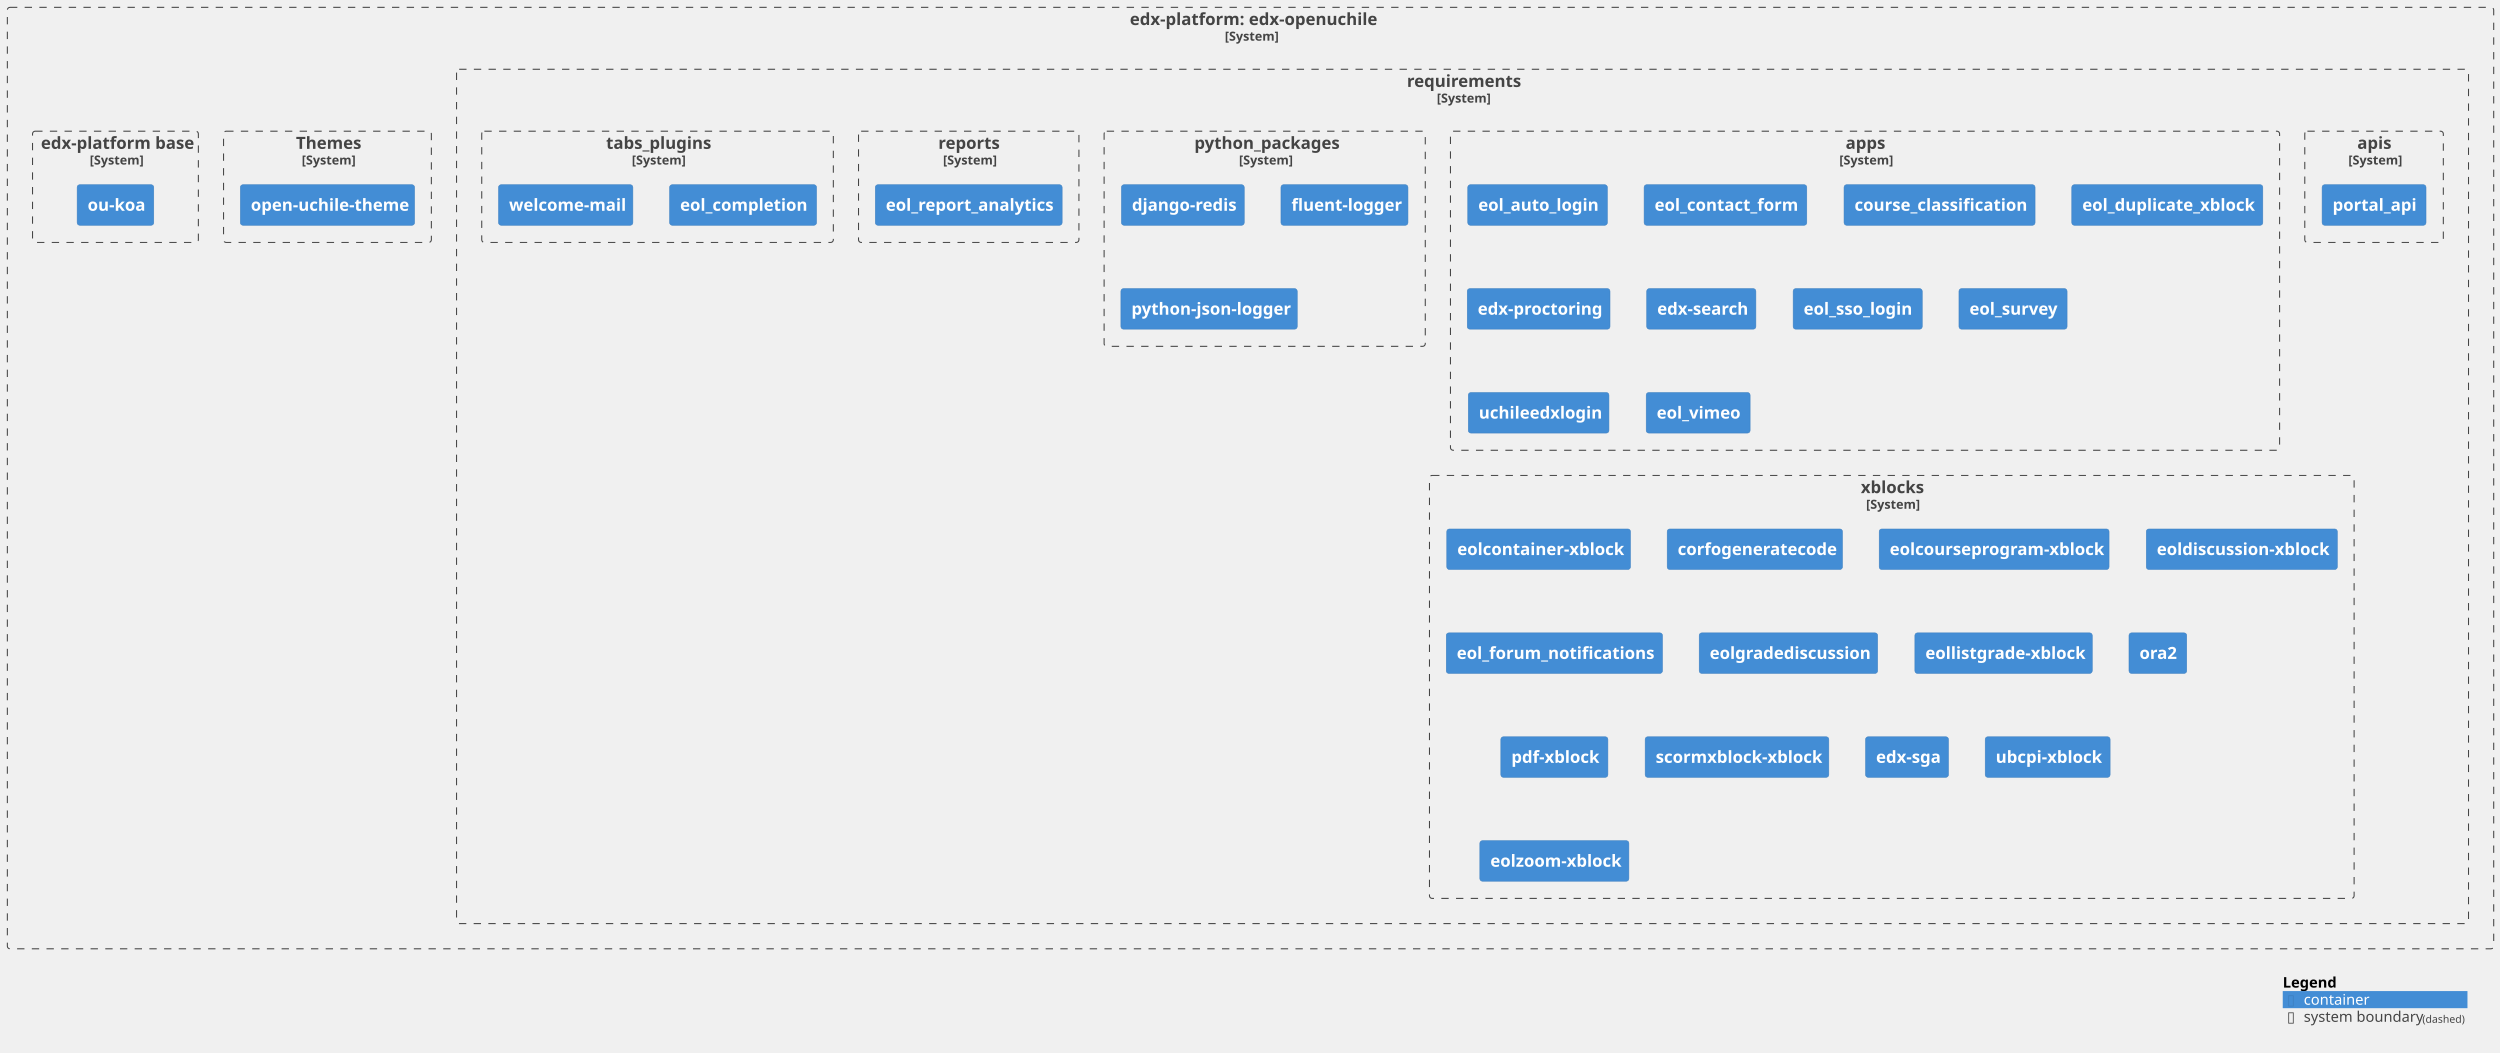
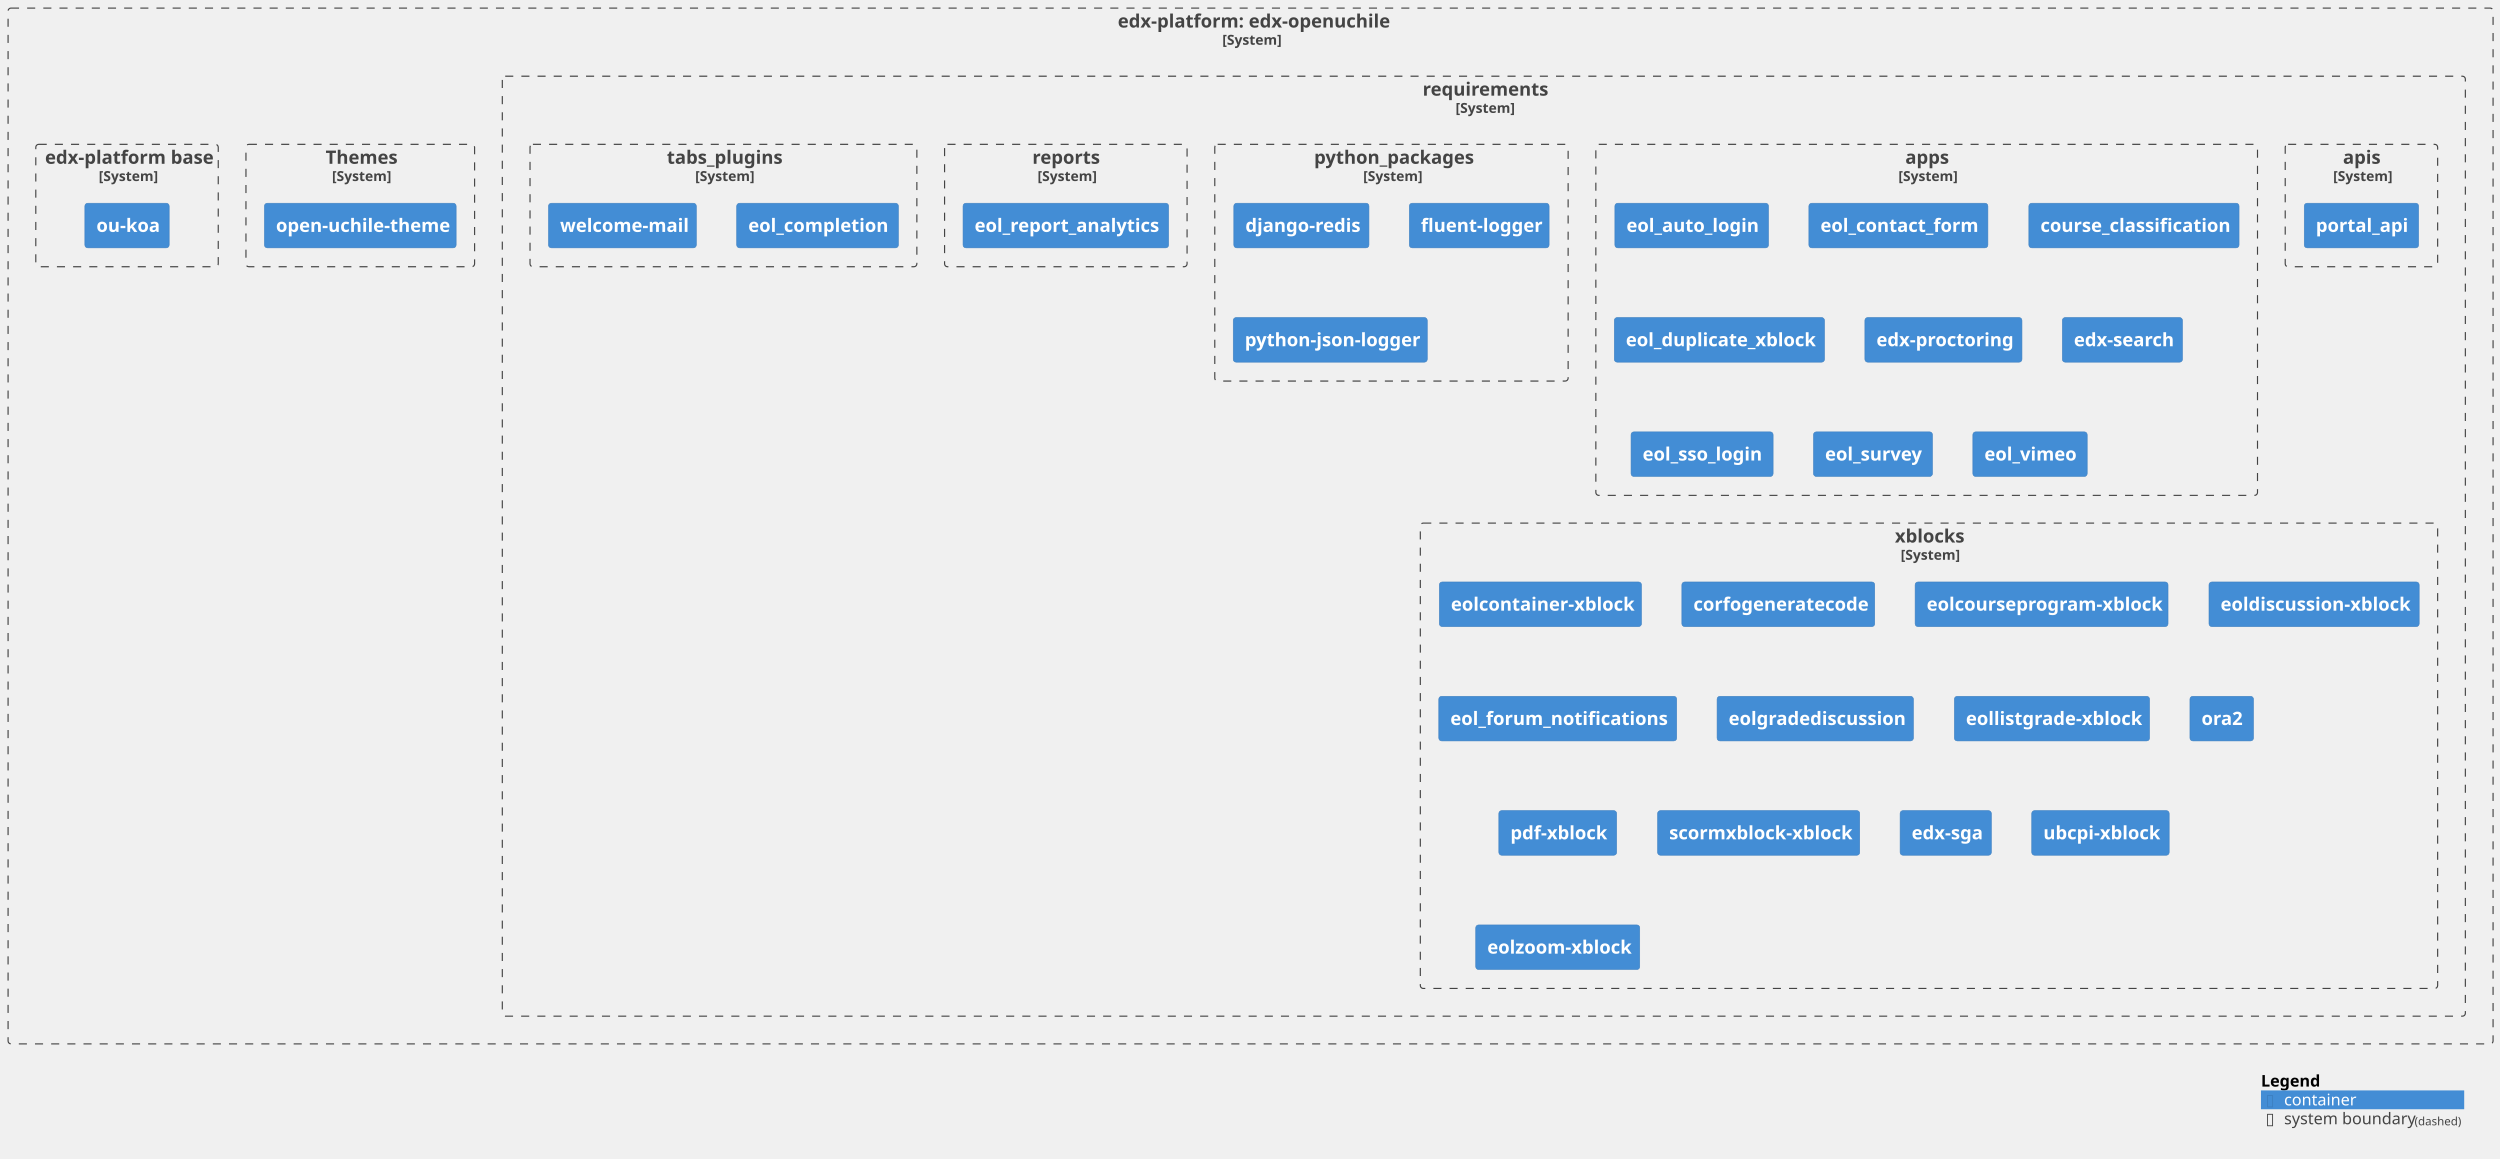
- <svg xmlns="http://www.w3.org/2000/svg" xmlns:xlink="http://www.w3.org/1999/xlink" contentStyleType="text/css" height="1003px" preserveAspectRatio="none" style="width:2382px;height:1003px;background:#FFFFFF;" version="1.1" viewBox="0 0 2382 1003" width="2382px" zoomAndPan="magnify">
+ <svg xmlns="http://www.w3.org/2000/svg" xmlns:xlink="http://www.w3.org/1999/xlink" contentStyleType="text/css" height="1003px" preserveAspectRatio="none" style="width:2165px;height:1003px;background:#FFFFFF;" version="1.1" viewBox="0 0 2165 1003" width="2165px" zoomAndPan="magnify">
  <defs />
  <g>
    <g id="cluster_c1">
      <a href="https://github.com/open-uchile/edx-openuchile" target="foo" title="https://github.com/open-uchile/edx-openuchile" xlink:actuate="onRequest" xlink:href="https://github.com/open-uchile/edx-openuchile" xlink:show="new" xlink:title="https://github.com/open-uchile/edx-openuchile" xlink:type="simple">
-         <rect fill="none" height="897" rx="2.5" ry="2.5" style="stroke:#444444;stroke-width:1.0;stroke-dasharray:7.0,7.0;" width="2369" x="7" y="7" />
-         <text fill="#444444" font-family="sans-serif" font-size="16" font-weight="bold" lengthAdjust="spacing" textLength="230" x="1076.5" y="23.852">edx-platform: edx-openuchile</text>
-         <text fill="#444444" font-family="sans-serif" font-size="12" font-weight="bold" lengthAdjust="spacing" textLength="49" x="1167" y="38.764">[System]</text>
+         <rect fill="none" height="897" rx="2.5" ry="2.5" style="stroke:#444444;stroke-width:1.0;stroke-dasharray:7.0,7.0;" width="2152" x="7" y="7" />
+         <text fill="#444444" font-family="sans-serif" font-size="16" font-weight="bold" lengthAdjust="spacing" textLength="230" x="968" y="23.852">edx-platform: edx-openuchile</text>
+         <text fill="#444444" font-family="sans-serif" font-size="12" font-weight="bold" lengthAdjust="spacing" textLength="49" x="1058.5" y="38.764">[System]</text>
      </a>
    </g>
    <g id="cluster_c2">
      <a href="https://github.com/open-uchile/edx-openuchile/blob/main/requirements/" target="foo" title="https://github.com/open-uchile/edx-openuchile/blob/main/requirements/" xlink:actuate="onRequest" xlink:href="https://github.com/open-uchile/edx-openuchile/blob/main/requirements/" xlink:show="new" xlink:title="https://github.com/open-uchile/edx-openuchile/blob/main/requirements/" xlink:type="simple">
-         <rect fill="none" height="814" rx="2.5" ry="2.5" style="stroke:#444444;stroke-width:1.0;stroke-dasharray:7.0,7.0;" width="1917" x="435" y="66" />
-         <text fill="#444444" font-family="sans-serif" font-size="16" font-weight="bold" lengthAdjust="spacing" textLength="106" x="1340.5" y="82.852">requirements</text>
-         <text fill="#444444" font-family="sans-serif" font-size="12" font-weight="bold" lengthAdjust="spacing" textLength="49" x="1369" y="97.764">[System]</text>
+         <rect fill="none" height="814" rx="2.5" ry="2.5" style="stroke:#444444;stroke-width:1.0;stroke-dasharray:7.0,7.0;" width="1700" x="435" y="66" />
+         <text fill="#444444" font-family="sans-serif" font-size="16" font-weight="bold" lengthAdjust="spacing" textLength="106" x="1232" y="82.852">requirements</text>
+         <text fill="#444444" font-family="sans-serif" font-size="12" font-weight="bold" lengthAdjust="spacing" textLength="49" x="1260.5" y="97.764">[System]</text>
      </a>
    </g>
    <g id="cluster_apis">
      <a href="https://github.com/open-uchile/edx-openuchile/blob/main/requirements/apis.txt" target="foo" title="https://github.com/open-uchile/edx-openuchile/blob/main/requirements/apis.txt" xlink:actuate="onRequest" xlink:href="https://github.com/open-uchile/edx-openuchile/blob/main/requirements/apis.txt" xlink:show="new" xlink:title="https://github.com/open-uchile/edx-openuchile/blob/main/requirements/apis.txt" xlink:type="simple">
-         <rect fill="none" height="106" rx="2.5" ry="2.5" style="stroke:#444444;stroke-width:1.0;stroke-dasharray:7.0,7.0;" width="132" x="2196" y="125" />
-         <text fill="#444444" font-family="sans-serif" font-size="16" font-weight="bold" lengthAdjust="spacing" textLength="32" x="2246" y="141.852">apis</text>
-         <text fill="#444444" font-family="sans-serif" font-size="12" font-weight="bold" lengthAdjust="spacing" textLength="49" x="2237.5" y="156.764">[System]</text>
+         <rect fill="none" height="106" rx="2.5" ry="2.5" style="stroke:#444444;stroke-width:1.0;stroke-dasharray:7.0,7.0;" width="132" x="1979" y="125" />
+         <text fill="#444444" font-family="sans-serif" font-size="16" font-weight="bold" lengthAdjust="spacing" textLength="32" x="2029" y="141.852">apis</text>
+         <text fill="#444444" font-family="sans-serif" font-size="12" font-weight="bold" lengthAdjust="spacing" textLength="49" x="2020.5" y="156.764">[System]</text>
      </a>
    </g>
    <g id="cluster_apps">
      <a href="https://github.com/open-uchile/edx-openuchile/blob/main/requirements/apps.txt" target="foo" title="https://github.com/open-uchile/edx-openuchile/blob/main/requirements/apps.txt" xlink:actuate="onRequest" xlink:href="https://github.com/open-uchile/edx-openuchile/blob/main/requirements/apps.txt" xlink:show="new" xlink:title="https://github.com/open-uchile/edx-openuchile/blob/main/requirements/apps.txt" xlink:type="simple">
-         <rect fill="none" height="304" rx="2.5" ry="2.5" style="stroke:#444444;stroke-width:1.0;stroke-dasharray:7.0,7.0;" width="790" x="1382" y="125" />
-         <text fill="#444444" font-family="sans-serif" font-size="16" font-weight="bold" lengthAdjust="spacing" textLength="37" x="1758.5" y="141.852">apps</text>
-         <text fill="#444444" font-family="sans-serif" font-size="12" font-weight="bold" lengthAdjust="spacing" textLength="49" x="1752.5" y="156.764">[System]</text>
+         <rect fill="none" height="304" rx="2.5" ry="2.5" style="stroke:#444444;stroke-width:1.0;stroke-dasharray:7.0,7.0;" width="573" x="1382" y="125" />
+         <text fill="#444444" font-family="sans-serif" font-size="16" font-weight="bold" lengthAdjust="spacing" textLength="37" x="1650" y="141.852">apps</text>
+         <text fill="#444444" font-family="sans-serif" font-size="12" font-weight="bold" lengthAdjust="spacing" textLength="49" x="1644" y="156.764">[System]</text>
      </a>
    </g>
    <g id="cluster_python_packages">
      <a href="https://github.com/open-uchile/edx-openuchile/blob/main/requirements/python_packages.txt" target="foo" title="https://github.com/open-uchile/edx-openuchile/blob/main/requirements/python_packages.txt" xlink:actuate="onRequest" xlink:href="https://github.com/open-uchile/edx-openuchile/blob/main/requirements/python_packages.txt" xlink:show="new" xlink:title="https://github.com/open-uchile/edx-openuchile/blob/main/requirements/python_packages.txt" xlink:type="simple">
        <rect fill="none" height="205" rx="2.5" ry="2.5" style="stroke:#444444;stroke-width:1.0;stroke-dasharray:7.0,7.0;" width="306" x="1052" y="125" />
        <text fill="#444444" font-family="sans-serif" font-size="16" font-weight="bold" lengthAdjust="spacing" textLength="134" x="1138" y="141.852">python_packages</text>
        <text fill="#444444" font-family="sans-serif" font-size="12" font-weight="bold" lengthAdjust="spacing" textLength="49" x="1180.5" y="156.764">[System]</text>
      </a>
    </g>
    <g id="cluster_reports">
      <a href="https://github.com/open-uchile/edx-openuchile/blob/main/requirements/reports.txt" target="foo" title="https://github.com/open-uchile/edx-openuchile/blob/main/requirements/reports.txt" xlink:actuate="onRequest" xlink:href="https://github.com/open-uchile/edx-openuchile/blob/main/requirements/reports.txt" xlink:show="new" xlink:title="https://github.com/open-uchile/edx-openuchile/blob/main/requirements/reports.txt" xlink:type="simple">
        <rect fill="none" height="106" rx="2.5" ry="2.5" style="stroke:#444444;stroke-width:1.0;stroke-dasharray:7.0,7.0;" width="210" x="818" y="125" />
        <text fill="#444444" font-family="sans-serif" font-size="16" font-weight="bold" lengthAdjust="spacing" textLength="58" x="894" y="141.852">reports</text>
        <text fill="#444444" font-family="sans-serif" font-size="12" font-weight="bold" lengthAdjust="spacing" textLength="49" x="898.5" y="156.764">[System]</text>
      </a>
    </g>
    <g id="cluster_tabs_plugins">
      <a href="https://github.com/open-uchile/edx-openuchile/blob/main/requirements/tabs_plugins.txt" target="foo" title="https://github.com/open-uchile/edx-openuchile/blob/main/requirements/tabs_plugins.txt" xlink:actuate="onRequest" xlink:href="https://github.com/open-uchile/edx-openuchile/blob/main/requirements/tabs_plugins.txt" xlink:show="new" xlink:title="https://github.com/open-uchile/edx-openuchile/blob/main/requirements/tabs_plugins.txt" xlink:type="simple">
        <rect fill="none" height="106" rx="2.5" ry="2.5" style="stroke:#444444;stroke-width:1.0;stroke-dasharray:7.0,7.0;" width="335" x="459" y="125" />
        <text fill="#444444" font-family="sans-serif" font-size="16" font-weight="bold" lengthAdjust="spacing" textLength="98" x="577.5" y="141.852">tabs_plugins</text>
        <text fill="#444444" font-family="sans-serif" font-size="12" font-weight="bold" lengthAdjust="spacing" textLength="49" x="602" y="156.764">[System]</text>
      </a>
    </g>
    <g id="cluster_xblocks">
      <a href="https://github.com/open-uchile/edx-openuchile/blob/main/requirements/xblocks.txt" target="foo" title="https://github.com/open-uchile/edx-openuchile/blob/main/requirements/xblocks.txt" xlink:actuate="onRequest" xlink:href="https://github.com/open-uchile/edx-openuchile/blob/main/requirements/xblocks.txt" xlink:show="new" xlink:title="https://github.com/open-uchile/edx-openuchile/blob/main/requirements/xblocks.txt" xlink:type="simple">
-         <rect fill="none" height="403" rx="2.5" ry="2.5" style="stroke:#444444;stroke-width:1.0;stroke-dasharray:7.0,7.0;" width="881" x="1362" y="453" />
-         <text fill="#444444" font-family="sans-serif" font-size="16" font-weight="bold" lengthAdjust="spacing" textLength="59" x="1773" y="469.852">xblocks</text>
-         <text fill="#444444" font-family="sans-serif" font-size="12" font-weight="bold" lengthAdjust="spacing" textLength="49" x="1778" y="484.764">[System]</text>
+         <rect fill="none" height="403" rx="2.5" ry="2.5" style="stroke:#444444;stroke-width:1.0;stroke-dasharray:7.0,7.0;" width="881" x="1230" y="453" />
+         <text fill="#444444" font-family="sans-serif" font-size="16" font-weight="bold" lengthAdjust="spacing" textLength="59" x="1641" y="469.852">xblocks</text>
+         <text fill="#444444" font-family="sans-serif" font-size="12" font-weight="bold" lengthAdjust="spacing" textLength="49" x="1646" y="484.764">[System]</text>
      </a>
    </g>
    <g id="cluster_theme">
      <a href="https://github.com/open-uchile/edx-openuchile/blob/main/themes/" target="foo" title="https://github.com/open-uchile/edx-openuchile/blob/main/themes/" xlink:actuate="onRequest" xlink:href="https://github.com/open-uchile/edx-openuchile/blob/main/themes/" xlink:show="new" xlink:title="https://github.com/open-uchile/edx-openuchile/blob/main/themes/" xlink:type="simple">
        <rect fill="none" height="106" rx="2.5" ry="2.5" style="stroke:#444444;stroke-width:1.0;stroke-dasharray:7.0,7.0;" width="198" x="213" y="125" />
        <text fill="#444444" font-family="sans-serif" font-size="16" font-weight="bold" lengthAdjust="spacing" textLength="60" x="282" y="141.852">Themes</text>
        <text fill="#444444" font-family="sans-serif" font-size="12" font-weight="bold" lengthAdjust="spacing" textLength="49" x="287.5" y="156.764">[System]</text>
      </a>
    </g>
    <g id="cluster_dockerfile">
      <a href="https://github.com/open-uchile/edx-openuchile/blob/main/Dockerfile" target="foo" title="https://github.com/open-uchile/edx-openuchile/blob/main/Dockerfile" xlink:actuate="onRequest" xlink:href="https://github.com/open-uchile/edx-openuchile/blob/main/Dockerfile" xlink:show="new" xlink:title="https://github.com/open-uchile/edx-openuchile/blob/main/Dockerfile" xlink:type="simple">
        <rect fill="none" height="106" rx="2.5" ry="2.5" style="stroke:#444444;stroke-width:1.0;stroke-dasharray:7.0,7.0;" width="158" x="31" y="125" />
        <text fill="#444444" font-family="sans-serif" font-size="16" font-weight="bold" lengthAdjust="spacing" textLength="142" x="39" y="141.852">edx-platform base</text>
        <text fill="#444444" font-family="sans-serif" font-size="12" font-weight="bold" lengthAdjust="spacing" textLength="49" x="85.5" y="156.764">[System]</text>
      </a>
    </g>
    <g id="elem_apis1">
      <a href="https://github.com/open-uchile/portal_api" target="foo" title="https://github.com/open-uchile/portal_api" xlink:actuate="onRequest" xlink:href="https://github.com/open-uchile/portal_api" xlink:show="new" xlink:title="https://github.com/open-uchile/portal_api" xlink:type="simple">
-         <rect fill="#438DD5" height="38.625" rx="2.5" ry="2.5" style="stroke:#3C7FC0;stroke-width:0.5;" width="99" x="2212.5" y="176" />
-         <text fill="#FFFFFF" font-family="sans-serif" font-size="16" font-weight="bold" lengthAdjust="spacing" textLength="79" x="2222.5" y="200.852">portal_api</text>
+         <rect fill="#438DD5" height="38.625" rx="2.5" ry="2.5" style="stroke:#3C7FC0;stroke-width:0.5;" width="99" x="1995.5" y="176" />
+         <text fill="#FFFFFF" font-family="sans-serif" font-size="16" font-weight="bold" lengthAdjust="spacing" textLength="79" x="2005.5" y="200.852">portal_api</text>
      </a>
    </g>
    <g id="elem_apps1">
      <a href="https://github.com/eol-uchile/eol_auto_login" target="foo" title="https://github.com/eol-uchile/eol_auto_login" xlink:actuate="onRequest" xlink:href="https://github.com/eol-uchile/eol_auto_login" xlink:show="new" xlink:title="https://github.com/eol-uchile/eol_auto_login" xlink:type="simple">
        <rect fill="#438DD5" height="38.625" rx="2.5" ry="2.5" style="stroke:#3C7FC0;stroke-width:0.5;" width="133" x="1398.5" y="176" />
        <text fill="#FFFFFF" font-family="sans-serif" font-size="16" font-weight="bold" lengthAdjust="spacing" textLength="113" x="1408.5" y="200.852">eol_auto_login</text>
      </a>
    </g>
    <g id="elem_apps2">
      <a href="https://github.com/open-uchile/eol_contact_form" target="foo" title="https://github.com/open-uchile/eol_contact_form" xlink:actuate="onRequest" xlink:href="https://github.com/open-uchile/eol_contact_form" xlink:show="new" xlink:title="https://github.com/open-uchile/eol_contact_form" xlink:type="simple">
        <rect fill="#438DD5" height="38.625" rx="2.5" ry="2.5" style="stroke:#3C7FC0;stroke-width:0.5;" width="155" x="1566.5" y="176" />
        <text fill="#FFFFFF" font-family="sans-serif" font-size="16" font-weight="bold" lengthAdjust="spacing" textLength="135" x="1576.5" y="200.852">eol_contact_form</text>
      </a>
    </g>
    <g id="elem_apps3">
      <a href="https://github.com/eol-uchile/course_classification" target="foo" title="https://github.com/eol-uchile/course_classification" xlink:actuate="onRequest" xlink:href="https://github.com/eol-uchile/course_classification" xlink:show="new" xlink:title="https://github.com/eol-uchile/course_classification" xlink:type="simple">
        <rect fill="#438DD5" height="38.625" rx="2.5" ry="2.5" style="stroke:#3C7FC0;stroke-width:0.5;" width="182" x="1757" y="176" />
        <text fill="#FFFFFF" font-family="sans-serif" font-size="16" font-weight="bold" lengthAdjust="spacing" textLength="162" x="1767" y="200.852">course_classification</text>
      </a>
    </g>
    <g id="elem_apps4">
      <a href="https://github.com/eol-uchile/eol_duplicate_xblock" target="foo" title="https://github.com/eol-uchile/eol_duplicate_xblock" xlink:actuate="onRequest" xlink:href="https://github.com/eol-uchile/eol_duplicate_xblock" xlink:show="new" xlink:title="https://github.com/eol-uchile/eol_duplicate_xblock" xlink:type="simple">
-         <rect fill="#438DD5" height="38.625" rx="2.5" ry="2.5" style="stroke:#3C7FC0;stroke-width:0.5;" width="182" x="1974" y="176" />
-         <text fill="#FFFFFF" font-family="sans-serif" font-size="16" font-weight="bold" lengthAdjust="spacing" textLength="162" x="1984" y="200.852">eol_duplicate_xblock</text>
+         <rect fill="#438DD5" height="38.625" rx="2.5" ry="2.5" style="stroke:#3C7FC0;stroke-width:0.5;" width="182" x="1398" y="275" />
+         <text fill="#FFFFFF" font-family="sans-serif" font-size="16" font-weight="bold" lengthAdjust="spacing" textLength="162" x="1408" y="299.852">eol_duplicate_xblock</text>
      </a>
    </g>
    <g id="elem_apps5">
      <a href="https://github.com/open-uchile/edx-proctoring" target="foo" title="https://github.com/open-uchile/edx-proctoring" xlink:actuate="onRequest" xlink:href="https://github.com/open-uchile/edx-proctoring" xlink:show="new" xlink:title="https://github.com/open-uchile/edx-proctoring" xlink:type="simple">
-         <rect fill="#438DD5" height="38.625" rx="2.5" ry="2.5" style="stroke:#3C7FC0;stroke-width:0.5;" width="136" x="1398" y="275" />
-         <text fill="#FFFFFF" font-family="sans-serif" font-size="16" font-weight="bold" lengthAdjust="spacing" textLength="116" x="1408" y="299.852">edx-proctoring</text>
+         <rect fill="#438DD5" height="38.625" rx="2.5" ry="2.5" style="stroke:#3C7FC0;stroke-width:0.5;" width="136" x="1615" y="275" />
+         <text fill="#FFFFFF" font-family="sans-serif" font-size="16" font-weight="bold" lengthAdjust="spacing" textLength="116" x="1625" y="299.852">edx-proctoring</text>
      </a>
    </g>
    <g id="elem_apps6">
      <a href="https://github.com/eol-uchile/edx-search" target="foo" title="https://github.com/eol-uchile/edx-search" xlink:actuate="onRequest" xlink:href="https://github.com/eol-uchile/edx-search" xlink:show="new" xlink:title="https://github.com/eol-uchile/edx-search" xlink:type="simple">
-         <rect fill="#438DD5" height="38.625" rx="2.5" ry="2.5" style="stroke:#3C7FC0;stroke-width:0.5;" width="104" x="1569" y="275" />
-         <text fill="#FFFFFF" font-family="sans-serif" font-size="16" font-weight="bold" lengthAdjust="spacing" textLength="84" x="1579" y="299.852">edx-search</text>
+         <rect fill="#438DD5" height="38.625" rx="2.5" ry="2.5" style="stroke:#3C7FC0;stroke-width:0.5;" width="104" x="1786" y="275" />
+         <text fill="#FFFFFF" font-family="sans-serif" font-size="16" font-weight="bold" lengthAdjust="spacing" textLength="84" x="1796" y="299.852">edx-search</text>
      </a>
    </g>
    <g id="elem_apps7">
      <a href="https://github.com/eol-uchile/eol_sso_login" target="foo" title="https://github.com/eol-uchile/eol_sso_login" xlink:actuate="onRequest" xlink:href="https://github.com/eol-uchile/eol_sso_login" xlink:show="new" xlink:title="https://github.com/eol-uchile/eol_sso_login" xlink:type="simple">
-         <rect fill="#438DD5" height="38.625" rx="2.5" ry="2.5" style="stroke:#3C7FC0;stroke-width:0.5;" width="123" x="1708.5" y="275" />
-         <text fill="#FFFFFF" font-family="sans-serif" font-size="16" font-weight="bold" lengthAdjust="spacing" textLength="103" x="1718.5" y="299.852">eol_sso_login</text>
+         <rect fill="#438DD5" height="38.625" rx="2.5" ry="2.5" style="stroke:#3C7FC0;stroke-width:0.5;" width="123" x="1412.5" y="374" />
+         <text fill="#FFFFFF" font-family="sans-serif" font-size="16" font-weight="bold" lengthAdjust="spacing" textLength="103" x="1422.5" y="398.852">eol_sso_login</text>
      </a>
    </g>
    <g id="elem_apps8">
      <a href="https://github.com/eol-uchile/eol_survey" target="foo" title="https://github.com/eol-uchile/eol_survey" xlink:actuate="onRequest" xlink:href="https://github.com/eol-uchile/eol_survey" xlink:show="new" xlink:title="https://github.com/eol-uchile/eol_survey" xlink:type="simple">
-         <rect fill="#438DD5" height="38.625" rx="2.5" ry="2.5" style="stroke:#3C7FC0;stroke-width:0.5;" width="103" x="1866.5" y="275" />
-         <text fill="#FFFFFF" font-family="sans-serif" font-size="16" font-weight="bold" lengthAdjust="spacing" textLength="83" x="1876.5" y="299.852">eol_survey</text>
+         <rect fill="#438DD5" height="38.625" rx="2.5" ry="2.5" style="stroke:#3C7FC0;stroke-width:0.5;" width="103" x="1570.5" y="374" />
+         <text fill="#FFFFFF" font-family="sans-serif" font-size="16" font-weight="bold" lengthAdjust="spacing" textLength="83" x="1580.5" y="398.852">eol_survey</text>
      </a>
    </g>
    <g id="elem_apps9">
-       <a href="https://github.com/open-uchile/uchileedxlogin" target="foo" title="https://github.com/open-uchile/uchileedxlogin" xlink:actuate="onRequest" xlink:href="https://github.com/open-uchile/uchileedxlogin" xlink:show="new" xlink:title="https://github.com/open-uchile/uchileedxlogin" xlink:type="simple">
-         <rect fill="#438DD5" height="38.625" rx="2.5" ry="2.5" style="stroke:#3C7FC0;stroke-width:0.5;" width="134" x="1399" y="374" />
-         <text fill="#FFFFFF" font-family="sans-serif" font-size="16" font-weight="bold" lengthAdjust="spacing" textLength="114" x="1409" y="398.852">uchileedxlogin</text>
-       </a>
-     </g>
-     <g id="elem_apps10">
      <a href="https://github.com/eol-uchile/eol_vimeo" target="foo" title="https://github.com/eol-uchile/eol_vimeo" xlink:actuate="onRequest" xlink:href="https://github.com/eol-uchile/eol_vimeo" xlink:show="new" xlink:title="https://github.com/eol-uchile/eol_vimeo" xlink:type="simple">
-         <rect fill="#438DD5" height="38.625" rx="2.5" ry="2.5" style="stroke:#3C7FC0;stroke-width:0.5;" width="99" x="1568.5" y="374" />
-         <text fill="#FFFFFF" font-family="sans-serif" font-size="16" font-weight="bold" lengthAdjust="spacing" textLength="79" x="1578.5" y="398.852">eol_vimeo</text>
+         <rect fill="#438DD5" height="38.625" rx="2.5" ry="2.5" style="stroke:#3C7FC0;stroke-width:0.5;" width="99" x="1708.5" y="374" />
+         <text fill="#FFFFFF" font-family="sans-serif" font-size="16" font-weight="bold" lengthAdjust="spacing" textLength="79" x="1718.5" y="398.852">eol_vimeo</text>
      </a>
    </g>
    <g id="elem_python_packages1">
      <rect fill="#438DD5" height="38.625" rx="2.5" ry="2.5" style="stroke:#3C7FC0;stroke-width:0.5;" width="117" x="1068.5" y="176" />
      <text fill="#FFFFFF" font-family="sans-serif" font-size="16" font-weight="bold" lengthAdjust="spacing" textLength="97" x="1078.5" y="200.852">django-redis</text>
    </g>
    <g id="elem_python_packages2">
      <rect fill="#438DD5" height="38.625" rx="2.5" ry="2.5" style="stroke:#3C7FC0;stroke-width:0.5;" width="121" x="1220.5" y="176" />
      <text fill="#FFFFFF" font-family="sans-serif" font-size="16" font-weight="bold" lengthAdjust="spacing" textLength="101" x="1230.5" y="200.852">fluent-logger</text>
    </g>
    <g id="elem_python_packages3">
      <rect fill="#438DD5" height="38.625" rx="2.5" ry="2.5" style="stroke:#3C7FC0;stroke-width:0.5;" width="168" x="1068" y="275" />
      <text fill="#FFFFFF" font-family="sans-serif" font-size="16" font-weight="bold" lengthAdjust="spacing" textLength="148" x="1078" y="299.852">python-json-logger</text>
    </g>
    <g id="elem_reports1">
      <a href="https://github.com/eol-uchile/eol_report_analytics" target="foo" title="https://github.com/eol-uchile/eol_report_analytics" xlink:actuate="onRequest" xlink:href="https://github.com/eol-uchile/eol_report_analytics" xlink:show="new" xlink:title="https://github.com/eol-uchile/eol_report_analytics" xlink:type="simple">
        <rect fill="#438DD5" height="38.625" rx="2.5" ry="2.5" style="stroke:#3C7FC0;stroke-width:0.5;" width="178" x="834" y="176" />
        <text fill="#FFFFFF" font-family="sans-serif" font-size="16" font-weight="bold" lengthAdjust="spacing" textLength="158" x="844" y="200.852">eol_report_analytics</text>
      </a>
    </g>
    <g id="elem_tabs_plugins1">
      <a href="https://github.com/eol-uchile/eol_completion" target="foo" title="https://github.com/eol-uchile/eol_completion" xlink:actuate="onRequest" xlink:href="https://github.com/eol-uchile/eol_completion" xlink:show="new" xlink:title="https://github.com/eol-uchile/eol_completion" xlink:type="simple">
        <rect fill="#438DD5" height="38.625" rx="2.5" ry="2.5" style="stroke:#3C7FC0;stroke-width:0.5;" width="140" x="638" y="176" />
        <text fill="#FFFFFF" font-family="sans-serif" font-size="16" font-weight="bold" lengthAdjust="spacing" textLength="120" x="648" y="200.852">eol_completion</text>
      </a>
    </g>
    <g id="elem_tabs_plugins2">
      <a href="https://github.com/eol-uchile/eol_welcome_mail" target="foo" title="https://github.com/eol-uchile/eol_welcome_mail" xlink:actuate="onRequest" xlink:href="https://github.com/eol-uchile/eol_welcome_mail" xlink:show="new" xlink:title="https://github.com/eol-uchile/eol_welcome_mail" xlink:type="simple">
        <rect fill="#438DD5" height="38.625" rx="2.5" ry="2.5" style="stroke:#3C7FC0;stroke-width:0.5;" width="128" x="475" y="176" />
        <text fill="#FFFFFF" font-family="sans-serif" font-size="16" font-weight="bold" lengthAdjust="spacing" textLength="108" x="485" y="200.852">welcome-mail</text>
      </a>
    </g>
    <g id="elem_xblocks1">
      <a href="https://github.com/eol-uchile/eol-container-xblock.git" target="foo" title="https://github.com/eol-uchile/eol-container-xblock.git" xlink:actuate="onRequest" xlink:href="https://github.com/eol-uchile/eol-container-xblock.git" xlink:show="new" xlink:title="https://github.com/eol-uchile/eol-container-xblock.git" xlink:type="simple">
-         <rect fill="#438DD5" height="38.625" rx="2.5" ry="2.5" style="stroke:#3C7FC0;stroke-width:0.5;" width="175" x="1378.5" y="504" />
-         <text fill="#FFFFFF" font-family="sans-serif" font-size="16" font-weight="bold" lengthAdjust="spacing" textLength="155" x="1388.5" y="528.852">eolcontainer-xblock</text>
+         <rect fill="#438DD5" height="38.625" rx="2.5" ry="2.5" style="stroke:#3C7FC0;stroke-width:0.5;" width="175" x="1246.5" y="504" />
+         <text fill="#FFFFFF" font-family="sans-serif" font-size="16" font-weight="bold" lengthAdjust="spacing" textLength="155" x="1256.5" y="528.852">eolcontainer-xblock</text>
      </a>
    </g>
    <g id="elem_xblocks2">
      <a href="https://github.com/eol-uchile/corfo_generate_code" target="foo" title="https://github.com/eol-uchile/corfo_generate_code" xlink:actuate="onRequest" xlink:href="https://github.com/eol-uchile/corfo_generate_code" xlink:show="new" xlink:title="https://github.com/eol-uchile/corfo_generate_code" xlink:type="simple">
-         <rect fill="#438DD5" height="38.625" rx="2.5" ry="2.5" style="stroke:#3C7FC0;stroke-width:0.5;" width="167" x="1588.5" y="504" />
-         <text fill="#FFFFFF" font-family="sans-serif" font-size="16" font-weight="bold" lengthAdjust="spacing" textLength="147" x="1598.5" y="528.852">corfogeneratecode</text>
+         <rect fill="#438DD5" height="38.625" rx="2.5" ry="2.5" style="stroke:#3C7FC0;stroke-width:0.5;" width="167" x="1456.5" y="504" />
+         <text fill="#FFFFFF" font-family="sans-serif" font-size="16" font-weight="bold" lengthAdjust="spacing" textLength="147" x="1466.5" y="528.852">corfogeneratecode</text>
      </a>
    </g>
    <g id="elem_xblocks3">
      <a href="https://github.com/eol-uchile/eol-course-program-xblock" target="foo" title="https://github.com/eol-uchile/eol-course-program-xblock" xlink:actuate="onRequest" xlink:href="https://github.com/eol-uchile/eol-course-program-xblock" xlink:show="new" xlink:title="https://github.com/eol-uchile/eol-course-program-xblock" xlink:type="simple">
-         <rect fill="#438DD5" height="38.625" rx="2.5" ry="2.5" style="stroke:#3C7FC0;stroke-width:0.5;" width="219" x="1790.5" y="504" />
-         <text fill="#FFFFFF" font-family="sans-serif" font-size="16" font-weight="bold" lengthAdjust="spacing" textLength="199" x="1800.5" y="528.852">eolcourseprogram-xblock</text>
+         <rect fill="#438DD5" height="38.625" rx="2.5" ry="2.5" style="stroke:#3C7FC0;stroke-width:0.5;" width="219" x="1658.5" y="504" />
+         <text fill="#FFFFFF" font-family="sans-serif" font-size="16" font-weight="bold" lengthAdjust="spacing" textLength="199" x="1668.5" y="528.852">eolcourseprogram-xblock</text>
      </a>
    </g>
    <g id="elem_xblocks4">
      <a href="https://github.com/eol-uchile/eol_xblock_discussion" target="foo" title="https://github.com/eol-uchile/eol_xblock_discussion" xlink:actuate="onRequest" xlink:href="https://github.com/eol-uchile/eol_xblock_discussion" xlink:show="new" xlink:title="https://github.com/eol-uchile/eol_xblock_discussion" xlink:type="simple">
-         <rect fill="#438DD5" height="38.625" rx="2.5" ry="2.5" style="stroke:#3C7FC0;stroke-width:0.5;" width="182" x="2045" y="504" />
-         <text fill="#FFFFFF" font-family="sans-serif" font-size="16" font-weight="bold" lengthAdjust="spacing" textLength="162" x="2055" y="528.852">eoldiscussion-xblock</text>
+         <rect fill="#438DD5" height="38.625" rx="2.5" ry="2.5" style="stroke:#3C7FC0;stroke-width:0.5;" width="182" x="1913" y="504" />
+         <text fill="#FFFFFF" font-family="sans-serif" font-size="16" font-weight="bold" lengthAdjust="spacing" textLength="162" x="1923" y="528.852">eoldiscussion-xblock</text>
      </a>
    </g>
    <g id="elem_xblocks5">
      <a href="https://github.com/eol-uchile/eol_forum_notifications" target="foo" title="https://github.com/eol-uchile/eol_forum_notifications" xlink:actuate="onRequest" xlink:href="https://github.com/eol-uchile/eol_forum_notifications" xlink:show="new" xlink:title="https://github.com/eol-uchile/eol_forum_notifications" xlink:type="simple">
-         <rect fill="#438DD5" height="38.625" rx="2.5" ry="2.5" style="stroke:#3C7FC0;stroke-width:0.5;" width="206" x="1378" y="603" />
-         <text fill="#FFFFFF" font-family="sans-serif" font-size="16" font-weight="bold" lengthAdjust="spacing" textLength="186" x="1388" y="627.852">eol_forum_notifications</text>
+         <rect fill="#438DD5" height="38.625" rx="2.5" ry="2.5" style="stroke:#3C7FC0;stroke-width:0.5;" width="206" x="1246" y="603" />
+         <text fill="#FFFFFF" font-family="sans-serif" font-size="16" font-weight="bold" lengthAdjust="spacing" textLength="186" x="1256" y="627.852">eol_forum_notifications</text>
      </a>
    </g>
    <g id="elem_xblocks6">
      <a href="https://github.com/eol-uchile/eol_gradeforum_xblock" target="foo" title="https://github.com/eol-uchile/eol_gradeforum_xblock" xlink:actuate="onRequest" xlink:href="https://github.com/eol-uchile/eol_gradeforum_xblock" xlink:show="new" xlink:title="https://github.com/eol-uchile/eol_gradeforum_xblock" xlink:type="simple">
-         <rect fill="#438DD5" height="38.625" rx="2.5" ry="2.5" style="stroke:#3C7FC0;stroke-width:0.5;" width="170" x="1619" y="603" />
-         <text fill="#FFFFFF" font-family="sans-serif" font-size="16" font-weight="bold" lengthAdjust="spacing" textLength="150" x="1629" y="627.852">eolgradediscussion</text>
+         <rect fill="#438DD5" height="38.625" rx="2.5" ry="2.5" style="stroke:#3C7FC0;stroke-width:0.5;" width="170" x="1487" y="603" />
+         <text fill="#FFFFFF" font-family="sans-serif" font-size="16" font-weight="bold" lengthAdjust="spacing" textLength="150" x="1497" y="627.852">eolgradediscussion</text>
      </a>
    </g>
    <g id="elem_xblocks7">
      <a href="https://github.com/eol-uchile/eol_list_grade" target="foo" title="https://github.com/eol-uchile/eol_list_grade" xlink:actuate="onRequest" xlink:href="https://github.com/eol-uchile/eol_list_grade" xlink:show="new" xlink:title="https://github.com/eol-uchile/eol_list_grade" xlink:type="simple">
-         <rect fill="#438DD5" height="38.625" rx="2.5" ry="2.5" style="stroke:#3C7FC0;stroke-width:0.5;" width="169" x="1824.5" y="603" />
-         <text fill="#FFFFFF" font-family="sans-serif" font-size="16" font-weight="bold" lengthAdjust="spacing" textLength="149" x="1834.5" y="627.852">eollistgrade-xblock</text>
+         <rect fill="#438DD5" height="38.625" rx="2.5" ry="2.5" style="stroke:#3C7FC0;stroke-width:0.5;" width="169" x="1692.5" y="603" />
+         <text fill="#FFFFFF" font-family="sans-serif" font-size="16" font-weight="bold" lengthAdjust="spacing" textLength="149" x="1702.5" y="627.852">eollistgrade-xblock</text>
      </a>
    </g>
    <g id="elem_xblocks8">
      <a href="https://github.com/eol-uchile/edx-ora2.git" target="foo" title="https://github.com/eol-uchile/edx-ora2.git" xlink:actuate="onRequest" xlink:href="https://github.com/eol-uchile/edx-ora2.git" xlink:show="new" xlink:title="https://github.com/eol-uchile/edx-ora2.git" xlink:type="simple">
-         <rect fill="#438DD5" height="38.625" rx="2.5" ry="2.5" style="stroke:#3C7FC0;stroke-width:0.5;" width="55" x="2028.5" y="603" />
-         <text fill="#FFFFFF" font-family="sans-serif" font-size="16" font-weight="bold" lengthAdjust="spacing" textLength="35" x="2038.5" y="627.852">ora2</text>
+         <rect fill="#438DD5" height="38.625" rx="2.5" ry="2.5" style="stroke:#3C7FC0;stroke-width:0.5;" width="55" x="1896.5" y="603" />
+         <text fill="#FFFFFF" font-family="sans-serif" font-size="16" font-weight="bold" lengthAdjust="spacing" textLength="35" x="1906.5" y="627.852">ora2</text>
      </a>
    </g>
    <g id="elem_xblocks9">
      <a href="https://github.com/open-uchile/pdfXBlock" target="foo" title="https://github.com/open-uchile/pdfXBlock" xlink:actuate="onRequest" xlink:href="https://github.com/open-uchile/pdfXBlock" xlink:show="new" xlink:title="https://github.com/open-uchile/pdfXBlock" xlink:type="simple">
-         <rect fill="#438DD5" height="38.625" rx="2.5" ry="2.5" style="stroke:#3C7FC0;stroke-width:0.5;" width="102" x="1430" y="702" />
-         <text fill="#FFFFFF" font-family="sans-serif" font-size="16" font-weight="bold" lengthAdjust="spacing" textLength="82" x="1440" y="726.852">pdf-xblock</text>
+         <rect fill="#438DD5" height="38.625" rx="2.5" ry="2.5" style="stroke:#3C7FC0;stroke-width:0.5;" width="102" x="1298" y="702" />
+         <text fill="#FFFFFF" font-family="sans-serif" font-size="16" font-weight="bold" lengthAdjust="spacing" textLength="82" x="1308" y="726.852">pdf-xblock</text>
      </a>
    </g>
    <g id="elem_xblocks10">
      <a href="https://github.com/eol-uchile/edx_xblock_scorm" target="foo" title="https://github.com/eol-uchile/edx_xblock_scorm" xlink:actuate="onRequest" xlink:href="https://github.com/eol-uchile/edx_xblock_scorm" xlink:show="new" xlink:title="https://github.com/eol-uchile/edx_xblock_scorm" xlink:type="simple">
-         <rect fill="#438DD5" height="38.625" rx="2.5" ry="2.5" style="stroke:#3C7FC0;stroke-width:0.5;" width="175" x="1567.5" y="702" />
-         <text fill="#FFFFFF" font-family="sans-serif" font-size="16" font-weight="bold" lengthAdjust="spacing" textLength="155" x="1577.5" y="726.852">scormxblock-xblock</text>
+         <rect fill="#438DD5" height="38.625" rx="2.5" ry="2.5" style="stroke:#3C7FC0;stroke-width:0.5;" width="175" x="1435.5" y="702" />
+         <text fill="#FFFFFF" font-family="sans-serif" font-size="16" font-weight="bold" lengthAdjust="spacing" textLength="155" x="1445.5" y="726.852">scormxblock-xblock</text>
      </a>
    </g>
    <g id="elem_xblocks11">
      <a href="https://github.com/eol-uchile/edx-sga" target="foo" title="https://github.com/eol-uchile/edx-sga" xlink:actuate="onRequest" xlink:href="https://github.com/eol-uchile/edx-sga" xlink:show="new" xlink:title="https://github.com/eol-uchile/edx-sga" xlink:type="simple">
-         <rect fill="#438DD5" height="38.625" rx="2.5" ry="2.5" style="stroke:#3C7FC0;stroke-width:0.5;" width="79" x="1777.5" y="702" />
-         <text fill="#FFFFFF" font-family="sans-serif" font-size="16" font-weight="bold" lengthAdjust="spacing" textLength="59" x="1787.5" y="726.852">edx-sga</text>
+         <rect fill="#438DD5" height="38.625" rx="2.5" ry="2.5" style="stroke:#3C7FC0;stroke-width:0.5;" width="79" x="1645.5" y="702" />
+         <text fill="#FFFFFF" font-family="sans-serif" font-size="16" font-weight="bold" lengthAdjust="spacing" textLength="59" x="1655.5" y="726.852">edx-sga</text>
      </a>
    </g>
    <g id="elem_xblocks12">
      <a href="https://github.com/eol-uchile/ubcpi" target="foo" title="https://github.com/eol-uchile/ubcpi" xlink:actuate="onRequest" xlink:href="https://github.com/eol-uchile/ubcpi" xlink:show="new" xlink:title="https://github.com/eol-uchile/ubcpi" xlink:type="simple">
-         <rect fill="#438DD5" height="38.625" rx="2.5" ry="2.5" style="stroke:#3C7FC0;stroke-width:0.5;" width="119" x="1891.5" y="702" />
-         <text fill="#FFFFFF" font-family="sans-serif" font-size="16" font-weight="bold" lengthAdjust="spacing" textLength="99" x="1901.5" y="726.852">ubcpi-xblock</text>
+         <rect fill="#438DD5" height="38.625" rx="2.5" ry="2.5" style="stroke:#3C7FC0;stroke-width:0.5;" width="119" x="1759.5" y="702" />
+         <text fill="#FFFFFF" font-family="sans-serif" font-size="16" font-weight="bold" lengthAdjust="spacing" textLength="99" x="1769.5" y="726.852">ubcpi-xblock</text>
      </a>
    </g>
    <g id="elem_xblocks13">
      <a href="https://github.com/eol-uchile/eol-zoom-xblock" target="foo" title="https://github.com/eol-uchile/eol-zoom-xblock" xlink:actuate="onRequest" xlink:href="https://github.com/eol-uchile/eol-zoom-xblock" xlink:show="new" xlink:title="https://github.com/eol-uchile/eol-zoom-xblock" xlink:type="simple">
-         <rect fill="#438DD5" height="38.625" rx="2.5" ry="2.5" style="stroke:#3C7FC0;stroke-width:0.5;" width="142" x="1410" y="801" />
-         <text fill="#FFFFFF" font-family="sans-serif" font-size="16" font-weight="bold" lengthAdjust="spacing" textLength="122" x="1420" y="825.852">eolzoom-xblock</text>
+         <rect fill="#438DD5" height="38.625" rx="2.5" ry="2.5" style="stroke:#3C7FC0;stroke-width:0.5;" width="142" x="1278" y="801" />
+         <text fill="#FFFFFF" font-family="sans-serif" font-size="16" font-weight="bold" lengthAdjust="spacing" textLength="122" x="1288" y="825.852">eolzoom-xblock</text>
      </a>
    </g>
    <g id="elem_theme1">
      <a href="https://github.com/open-uchile/open-uchile-theme" target="foo" title="https://github.com/open-uchile/open-uchile-theme" xlink:actuate="onRequest" xlink:href="https://github.com/open-uchile/open-uchile-theme" xlink:show="new" xlink:title="https://github.com/open-uchile/open-uchile-theme" xlink:type="simple">
        <rect fill="#438DD5" height="38.625" rx="2.5" ry="2.5" style="stroke:#3C7FC0;stroke-width:0.5;" width="166" x="229" y="176" />
        <text fill="#FFFFFF" font-family="sans-serif" font-size="16" font-weight="bold" lengthAdjust="spacing" textLength="146" x="239" y="200.852">open-uchile-theme</text>
      </a>
    </g>
    <g id="elem_dk">
      <a href="https://ghcr.io/eol-uchile/edx-platform:ou-koa" target="foo" title="https://ghcr.io/eol-uchile/edx-platform:ou-koa" xlink:actuate="onRequest" xlink:href="https://ghcr.io/eol-uchile/edx-platform:ou-koa" xlink:show="new" xlink:title="https://ghcr.io/eol-uchile/edx-platform:ou-koa" xlink:type="simple">
        <rect fill="#438DD5" height="38.625" rx="2.5" ry="2.5" style="stroke:#3C7FC0;stroke-width:0.5;" width="73" x="73.5" y="176" />
        <text fill="#FFFFFF" font-family="sans-serif" font-size="16" font-weight="bold" lengthAdjust="spacing" textLength="53" x="83.5" y="200.852">ou-koa</text>
      </a>
    </g>
-     <rect fill="none" height="16.297" style="stroke:none;stroke-width:1.0;" width="176" x="2175" y="928" />
-     <text fill="#000000" font-family="sans-serif" font-size="14" font-weight="bold" lengthAdjust="spacing" textLength="50" x="2175" y="940.995">Legend</text>
-     <text fill="#FFFFFF" font-family="sans-serif" font-size="14" lengthAdjust="spacing" textLength="4" x="2225" y="940.995"> </text>
-     <rect fill="#438DD5" height="16.297" style="stroke:none;stroke-width:1.0;" width="176" x="2175" y="944.297" />
-     <text fill="#3C7FC0" font-family="sans-serif" font-size="14" lengthAdjust="spacing" textLength="8" x="2179" y="957.292">▯</text>
-     <text fill="#FFFFFF" font-family="sans-serif" font-size="14" lengthAdjust="spacing" textLength="4" x="2187" y="957.292"> </text>
-     <text fill="#FFFFFF" font-family="sans-serif" font-size="14" lengthAdjust="spacing" textLength="60" x="2195" y="957.292">container</text>
-     <text fill="#FFFFFF" font-family="sans-serif" font-size="14" lengthAdjust="spacing" textLength="4" x="2259" y="957.292"> </text>
-     <rect fill="none" height="16.297" style="stroke:none;stroke-width:1.0;" width="176" x="2175" y="960.594" />
-     <text fill="#444444" font-family="sans-serif" font-size="14" lengthAdjust="spacing" textLength="8" x="2179" y="973.589">▯</text>
-     <text fill="#FFFFFF" font-family="sans-serif" font-size="14" lengthAdjust="spacing" textLength="4" x="2187" y="973.589"> </text>
-     <text fill="#444444" font-family="sans-serif" font-size="14" lengthAdjust="spacing" textLength="109" x="2195" y="973.589">system boundary</text>
-     <text fill="#444444" font-family="sans-serif" font-size="10" lengthAdjust="spacing" textLength="39" x="2308" y="974.532">(dashed)</text>
-     <text fill="#FFFFFF" font-family="sans-serif" font-size="14" lengthAdjust="spacing" textLength="4" x="2347" y="973.589"> </text>
-     <line style="stroke:none;stroke-width:1.0;" x1="2175" x2="2351" y1="928" y2="928" />
-     <line style="stroke:none;stroke-width:1.0;" x1="2175" x2="2351" y1="944.297" y2="944.297" />
-     <line style="stroke:none;stroke-width:1.0;" x1="2175" x2="2351" y1="960.594" y2="960.594" />
-     <line style="stroke:none;stroke-width:1.0;" x1="2175" x2="2351" y1="976.891" y2="976.891" />
-     <line style="stroke:none;stroke-width:1.0;" x1="2175" x2="2175" y1="928" y2="976.891" />
-     <line style="stroke:none;stroke-width:1.0;" x1="2351" x2="2351" y1="928" y2="976.891" />
+     <rect fill="none" height="16.297" style="stroke:none;stroke-width:1.0;" width="176" x="1958" y="928" />
+     <text fill="#000000" font-family="sans-serif" font-size="14" font-weight="bold" lengthAdjust="spacing" textLength="50" x="1958" y="940.995">Legend</text>
+     <text fill="#FFFFFF" font-family="sans-serif" font-size="14" lengthAdjust="spacing" textLength="4" x="2008" y="940.995"> </text>
+     <rect fill="#438DD5" height="16.297" style="stroke:none;stroke-width:1.0;" width="176" x="1958" y="944.297" />
+     <text fill="#3C7FC0" font-family="sans-serif" font-size="14" lengthAdjust="spacing" textLength="8" x="1962" y="957.292">▯</text>
+     <text fill="#FFFFFF" font-family="sans-serif" font-size="14" lengthAdjust="spacing" textLength="4" x="1970" y="957.292"> </text>
+     <text fill="#FFFFFF" font-family="sans-serif" font-size="14" lengthAdjust="spacing" textLength="60" x="1978" y="957.292">container</text>
+     <text fill="#FFFFFF" font-family="sans-serif" font-size="14" lengthAdjust="spacing" textLength="4" x="2042" y="957.292"> </text>
+     <rect fill="none" height="16.297" style="stroke:none;stroke-width:1.0;" width="176" x="1958" y="960.594" />
+     <text fill="#444444" font-family="sans-serif" font-size="14" lengthAdjust="spacing" textLength="8" x="1962" y="973.589">▯</text>
+     <text fill="#FFFFFF" font-family="sans-serif" font-size="14" lengthAdjust="spacing" textLength="4" x="1970" y="973.589"> </text>
+     <text fill="#444444" font-family="sans-serif" font-size="14" lengthAdjust="spacing" textLength="109" x="1978" y="973.589">system boundary</text>
+     <text fill="#444444" font-family="sans-serif" font-size="10" lengthAdjust="spacing" textLength="39" x="2091" y="974.532">(dashed)</text>
+     <text fill="#FFFFFF" font-family="sans-serif" font-size="14" lengthAdjust="spacing" textLength="4" x="2130" y="973.589"> </text>
+     <line style="stroke:none;stroke-width:1.0;" x1="1958" x2="2134" y1="928" y2="928" />
+     <line style="stroke:none;stroke-width:1.0;" x1="1958" x2="2134" y1="944.297" y2="944.297" />
+     <line style="stroke:none;stroke-width:1.0;" x1="1958" x2="2134" y1="960.594" y2="960.594" />
+     <line style="stroke:none;stroke-width:1.0;" x1="1958" x2="2134" y1="976.891" y2="976.891" />
+     <line style="stroke:none;stroke-width:1.0;" x1="1958" x2="1958" y1="928" y2="976.891" />
+     <line style="stroke:none;stroke-width:1.0;" x1="2134" x2="2134" y1="928" y2="976.891" />
  </g>
</svg>
